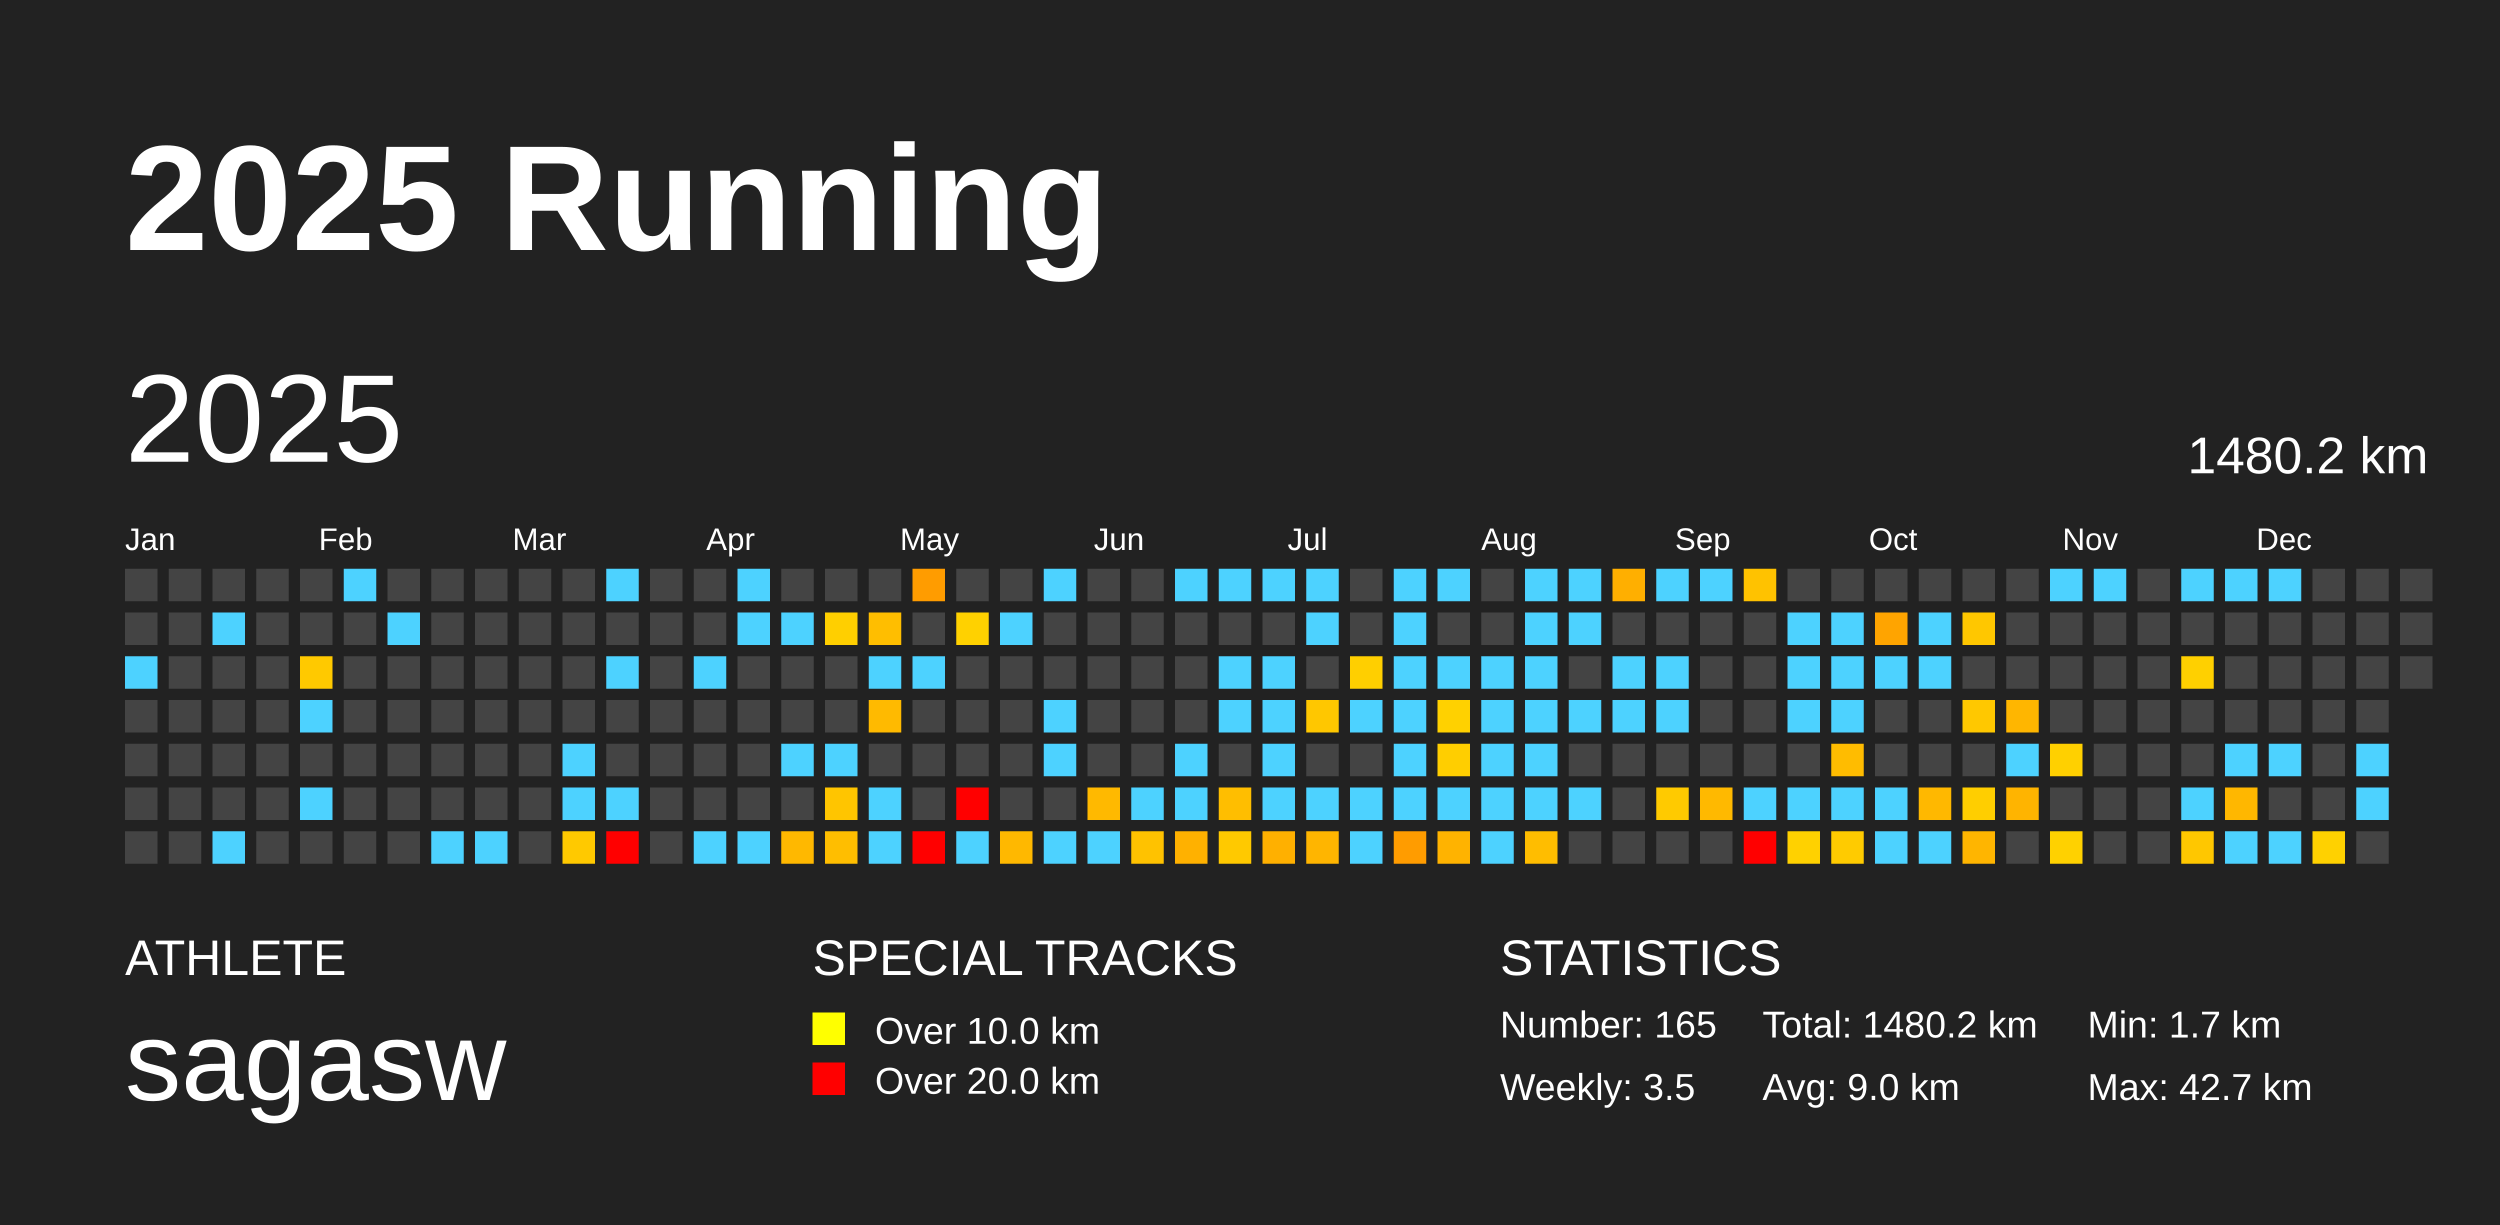
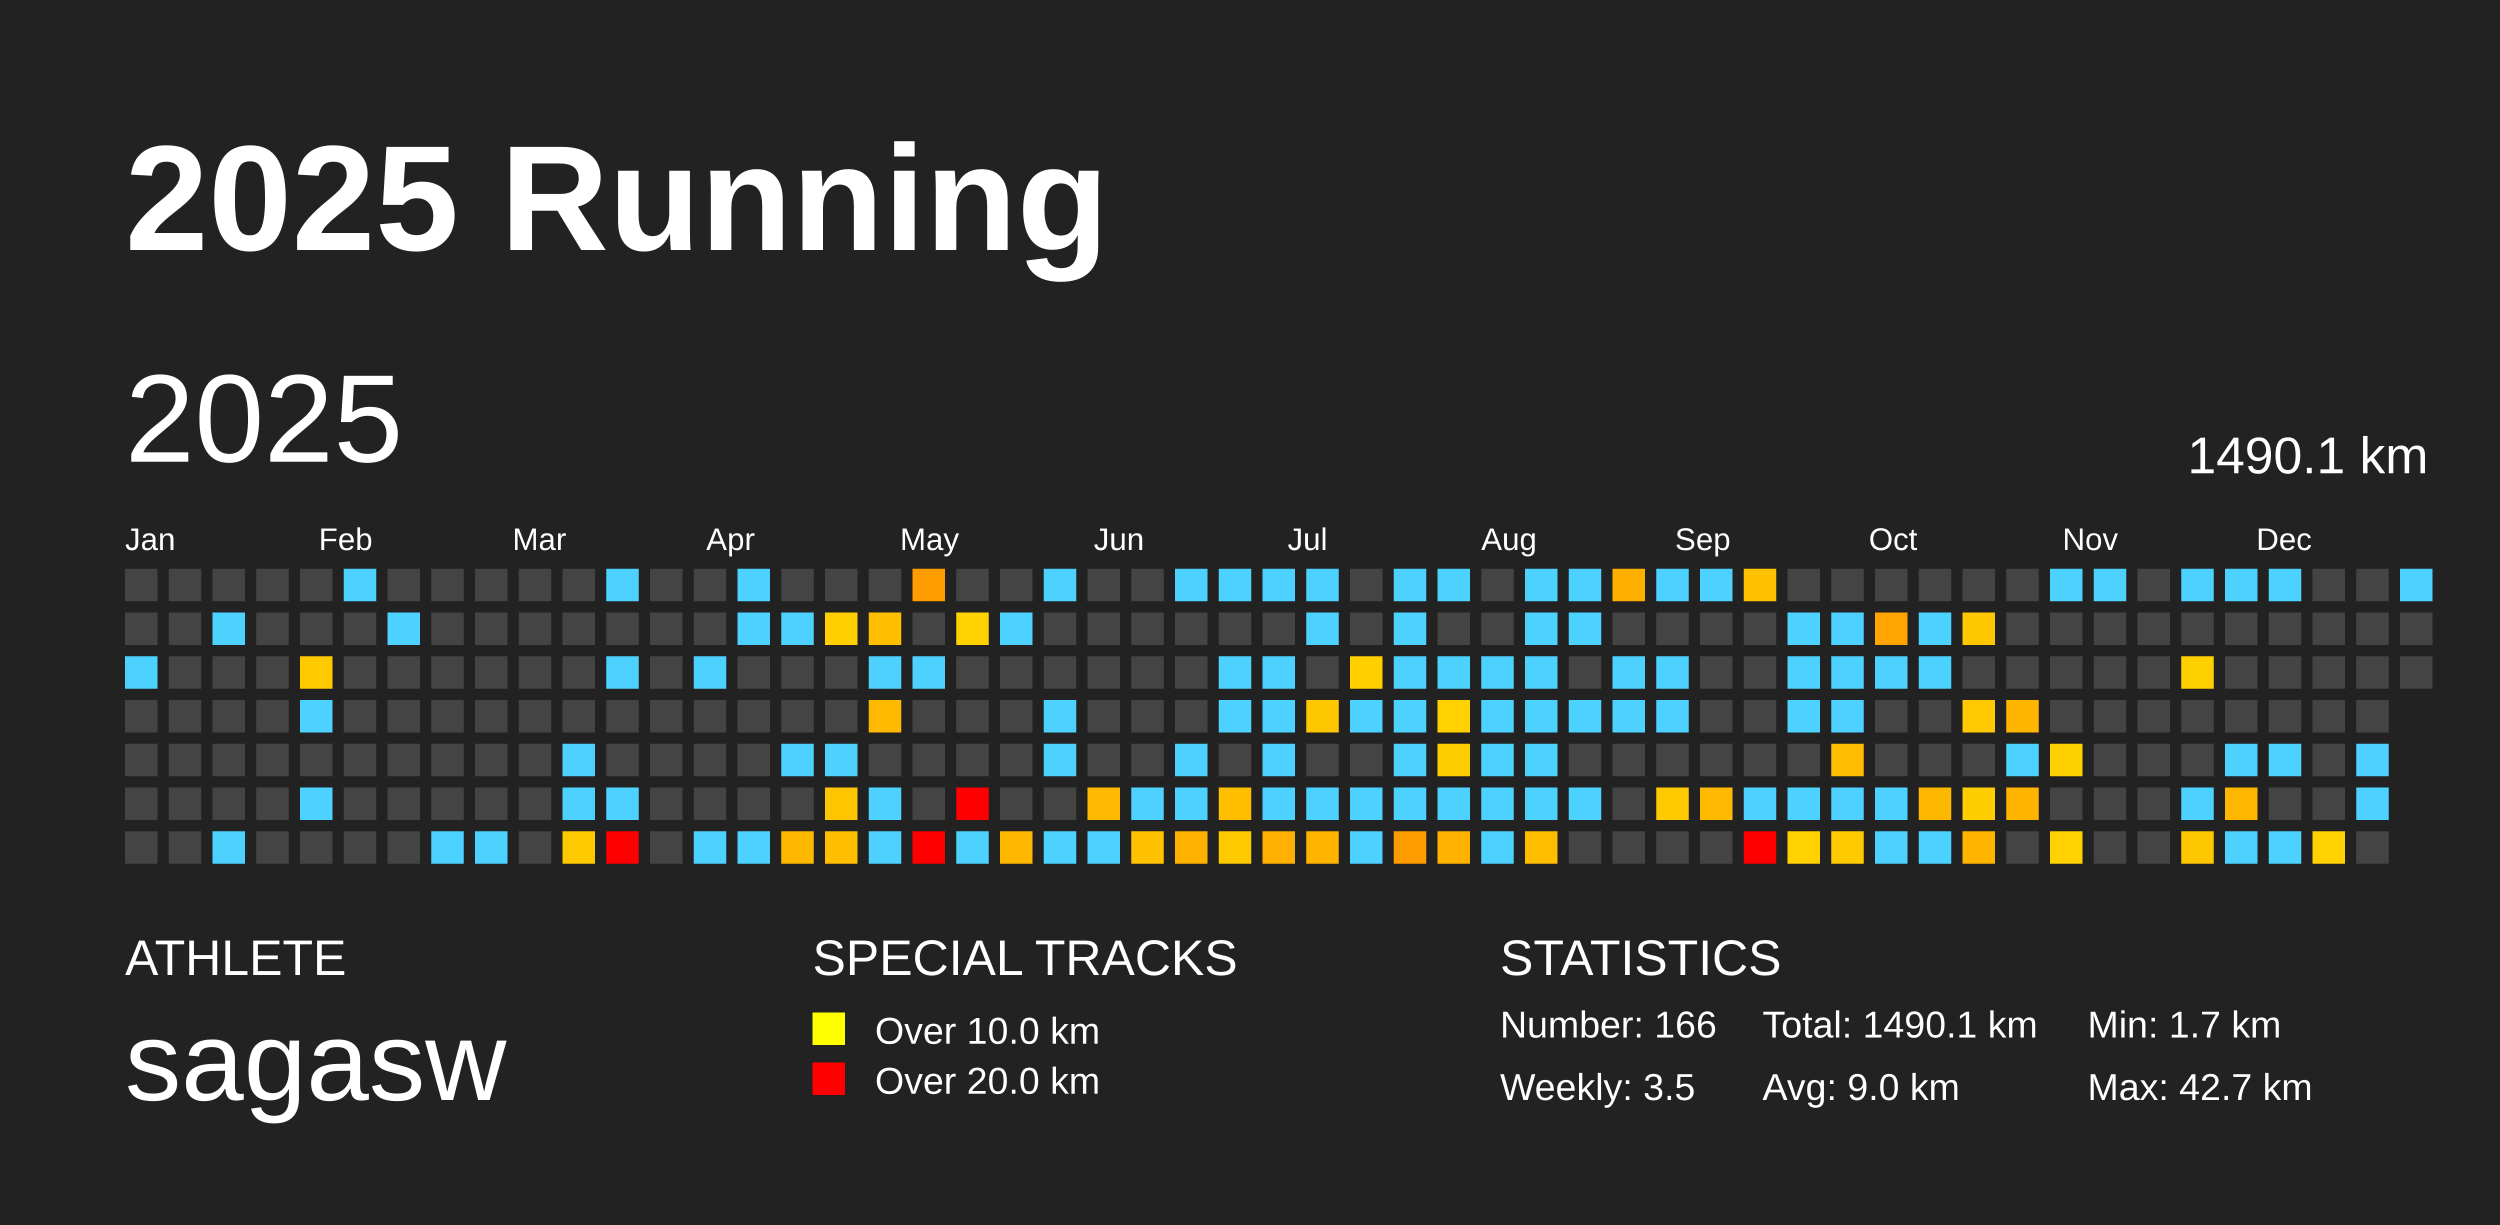
<svg xmlns="http://www.w3.org/2000/svg" baseProfile="full" height="98mm" version="1.1" viewBox="0,0,200,98" width="200mm">
  <defs />
  <rect fill="#222222" height="98" width="200" x="0" y="0" />
  <text fill="#FFFFFF" style="font-size:12px; font-family:Arial; font-weight:bold;" x="10" y="20">2025 Running</text>
  <text fill="#FFFFFF" style="font-size:4px; font-family:Arial" x="10" y="78">ATHLETE</text>
  <text fill="#FFFFFF" style="font-size:9px; font-family:Arial" x="10" y="88">sagasw</text>
  <text fill="#FFFFFF" style="font-size:4px; font-family:Arial" x="65" y="78">SPECIAL TRACKS</text>
  <rect fill="yellow" height="2.6" width="2.6" x="65" y="81" />
  <text fill="#FFFFFF" style="font-size:3px; font-family:Arial" x="70" y="83.5">Over 10.0 km</text>
  <rect fill="red" height="2.6" width="2.6" x="65" y="85" />
  <text fill="#FFFFFF" style="font-size:3px; font-family:Arial" x="70" y="87.5">Over 20.0 km</text>
  <text fill="#FFFFFF" style="font-size:4px; font-family:Arial" x="120" y="78">STATISTICS</text>
-   <text fill="#FFFFFF" style="font-size:3px; font-family:Arial" x="120" y="83">Number: 165</text>
+   <text fill="#FFFFFF" style="font-size:3px; font-family:Arial" x="120" y="83">Number: 166</text>
  <text fill="#FFFFFF" style="font-size:3px; font-family:Arial" x="120" y="88">Weekly: 3.5</text>
-   <text fill="#FFFFFF" style="font-size:3px; font-family:Arial" x="141" y="83">Total: 1480.2 km</text>
+   <text fill="#FFFFFF" style="font-size:3px; font-family:Arial" x="141" y="83">Total: 1490.1 km</text>
  <text fill="#FFFFFF" style="font-size:3px; font-family:Arial" x="141" y="88">Avg: 9.0 km</text>
  <text fill="#FFFFFF" style="font-size:3px; font-family:Arial" x="167" y="83">Min: 1.7 km</text>
  <text fill="#FFFFFF" style="font-size:3px; font-family:Arial" x="167" y="88">Max: 42.7 km</text>
  <text dominant-baseline="hanging" fill="#FFFFFF" style="font-size:10.0px; font-family:Arial;" x="10" y="30">2025</text>
-   <text dominant-baseline="hanging" fill="#FFFFFF" style="font-size:4.125px; font-family:Arial;" x="175" y="35">1480.2 km</text>
+   <text dominant-baseline="hanging" fill="#FFFFFF" style="font-size:4.125px; font-family:Arial;" x="175" y="35">1490.1 km</text>
  <text fill="#FFFFFF" style="font-size:2.5px; font-family:Arial" x="10.0" y="44">Jan</text>
  <text fill="#FFFFFF" style="font-size:2.5px; font-family:Arial" x="25.5" y="44">Feb</text>
  <text fill="#FFFFFF" style="font-size:2.5px; font-family:Arial" x="41.0" y="44">Mar</text>
  <text fill="#FFFFFF" style="font-size:2.5px; font-family:Arial" x="56.5" y="44">Apr</text>
  <text fill="#FFFFFF" style="font-size:2.5px; font-family:Arial" x="72.0" y="44">May</text>
  <text fill="#FFFFFF" style="font-size:2.5px; font-family:Arial" x="87.5" y="44">Jun</text>
  <text fill="#FFFFFF" style="font-size:2.5px; font-family:Arial" x="103.0" y="44">Jul</text>
  <text fill="#FFFFFF" style="font-size:2.5px; font-family:Arial" x="118.5" y="44">Aug</text>
  <text fill="#FFFFFF" style="font-size:2.5px; font-family:Arial" x="134.0" y="44">Sep</text>
  <text fill="#FFFFFF" style="font-size:2.5px; font-family:Arial" x="149.5" y="44">Oct</text>
  <text fill="#FFFFFF" style="font-size:2.5px; font-family:Arial" x="165.0" y="44">Nov</text>
  <text fill="#FFFFFF" style="font-size:2.5px; font-family:Arial" x="180.5" y="44">Dec</text>
  <rect fill="#444444" height="2.6" width="2.6" x="10.0" y="45.5" />
  <rect fill="#444444" height="2.6" width="2.6" x="10.0" y="49.0" />
  <rect fill="#4dd2ff" height="2.6" width="2.6" x="10.0" y="52.5" />
  <rect fill="#444444" height="2.6" width="2.6" x="10.0" y="56.0" />
  <rect fill="#444444" height="2.6" width="2.6" x="10.0" y="59.5" />
  <rect fill="#444444" height="2.6" width="2.6" x="10.0" y="63.0" />
  <rect fill="#444444" height="2.6" width="2.6" x="10.0" y="66.5" />
  <rect fill="#444444" height="2.6" width="2.6" x="13.5" y="45.5" />
  <rect fill="#444444" height="2.6" width="2.6" x="13.5" y="49.0" />
  <rect fill="#444444" height="2.6" width="2.6" x="13.5" y="52.5" />
  <rect fill="#444444" height="2.6" width="2.6" x="13.5" y="56.0" />
  <rect fill="#444444" height="2.6" width="2.6" x="13.5" y="59.5" />
  <rect fill="#444444" height="2.6" width="2.6" x="13.5" y="63.0" />
  <rect fill="#444444" height="2.6" width="2.6" x="13.5" y="66.5" />
  <rect fill="#444444" height="2.6" width="2.6" x="17.0" y="45.5" />
  <rect fill="#4dd2ff" height="2.6" width="2.6" x="17.0" y="49.0" />
  <rect fill="#444444" height="2.6" width="2.6" x="17.0" y="52.5" />
  <rect fill="#444444" height="2.6" width="2.6" x="17.0" y="56.0" />
  <rect fill="#444444" height="2.6" width="2.6" x="17.0" y="59.5" />
  <rect fill="#444444" height="2.6" width="2.6" x="17.0" y="63.0" />
  <rect fill="#4dd2ff" height="2.6" width="2.6" x="17.0" y="66.5" />
  <rect fill="#444444" height="2.6" width="2.6" x="20.5" y="45.5" />
  <rect fill="#444444" height="2.6" width="2.6" x="20.5" y="49.0" />
  <rect fill="#444444" height="2.6" width="2.6" x="20.5" y="52.5" />
  <rect fill="#444444" height="2.6" width="2.6" x="20.5" y="56.0" />
  <rect fill="#444444" height="2.6" width="2.6" x="20.5" y="59.5" />
  <rect fill="#444444" height="2.6" width="2.6" x="20.5" y="63.0" />
  <rect fill="#444444" height="2.6" width="2.6" x="20.5" y="66.5" />
  <rect fill="#444444" height="2.6" width="2.6" x="24.0" y="45.5" />
  <rect fill="#444444" height="2.6" width="2.6" x="24.0" y="49.0" />
  <rect fill="#ffc900" height="2.6" width="2.6" x="24.0" y="52.5" />
  <rect fill="#4dd2ff" height="2.6" width="2.6" x="24.0" y="56.0" />
  <rect fill="#444444" height="2.6" width="2.6" x="24.0" y="59.5" />
  <rect fill="#4dd2ff" height="2.6" width="2.6" x="24.0" y="63.0" />
  <rect fill="#444444" height="2.6" width="2.6" x="24.0" y="66.5" />
  <rect fill="#4dd2ff" height="2.6" width="2.6" x="27.5" y="45.5" />
  <rect fill="#444444" height="2.6" width="2.6" x="27.5" y="49.0" />
  <rect fill="#444444" height="2.6" width="2.6" x="27.5" y="52.5" />
  <rect fill="#444444" height="2.6" width="2.6" x="27.5" y="56.0" />
  <rect fill="#444444" height="2.6" width="2.6" x="27.5" y="59.5" />
  <rect fill="#444444" height="2.6" width="2.6" x="27.5" y="63.0" />
  <rect fill="#444444" height="2.6" width="2.6" x="27.5" y="66.5" />
  <rect fill="#444444" height="2.6" width="2.6" x="31.0" y="45.5" />
  <rect fill="#4dd2ff" height="2.6" width="2.6" x="31.0" y="49.0" />
  <rect fill="#444444" height="2.6" width="2.6" x="31.0" y="52.5" />
  <rect fill="#444444" height="2.6" width="2.6" x="31.0" y="56.0" />
  <rect fill="#444444" height="2.6" width="2.6" x="31.0" y="59.5" />
  <rect fill="#444444" height="2.6" width="2.6" x="31.0" y="63.0" />
  <rect fill="#444444" height="2.6" width="2.6" x="31.0" y="66.5" />
  <rect fill="#444444" height="2.6" width="2.6" x="34.5" y="45.5" />
  <rect fill="#444444" height="2.6" width="2.6" x="34.5" y="49.0" />
  <rect fill="#444444" height="2.6" width="2.6" x="34.5" y="52.5" />
  <rect fill="#444444" height="2.6" width="2.6" x="34.5" y="56.0" />
  <rect fill="#444444" height="2.6" width="2.6" x="34.5" y="59.5" />
  <rect fill="#444444" height="2.6" width="2.6" x="34.5" y="63.0" />
  <rect fill="#4dd2ff" height="2.6" width="2.6" x="34.5" y="66.5" />
  <rect fill="#444444" height="2.6" width="2.6" x="38.0" y="45.5" />
  <rect fill="#444444" height="2.6" width="2.6" x="38.0" y="49.0" />
  <rect fill="#444444" height="2.6" width="2.6" x="38.0" y="52.5" />
  <rect fill="#444444" height="2.6" width="2.6" x="38.0" y="56.0" />
  <rect fill="#444444" height="2.6" width="2.6" x="38.0" y="59.5" />
  <rect fill="#444444" height="2.6" width="2.6" x="38.0" y="63.0" />
  <rect fill="#4dd2ff" height="2.6" width="2.6" x="38.0" y="66.5" />
  <rect fill="#444444" height="2.6" width="2.6" x="41.5" y="45.5" />
  <rect fill="#444444" height="2.6" width="2.6" x="41.5" y="49.0" />
  <rect fill="#444444" height="2.6" width="2.6" x="41.5" y="52.5" />
  <rect fill="#444444" height="2.6" width="2.6" x="41.5" y="56.0" />
  <rect fill="#444444" height="2.6" width="2.6" x="41.5" y="59.5" />
  <rect fill="#444444" height="2.6" width="2.6" x="41.5" y="63.0" />
  <rect fill="#444444" height="2.6" width="2.6" x="41.5" y="66.5" />
  <rect fill="#444444" height="2.6" width="2.6" x="45.0" y="45.5" />
  <rect fill="#444444" height="2.6" width="2.6" x="45.0" y="49.0" />
  <rect fill="#444444" height="2.6" width="2.6" x="45.0" y="52.5" />
  <rect fill="#444444" height="2.6" width="2.6" x="45.0" y="56.0" />
  <rect fill="#4dd2ff" height="2.6" width="2.6" x="45.0" y="59.5" />
  <rect fill="#4dd2ff" height="2.6" width="2.6" x="45.0" y="63.0" />
  <rect fill="#ffc900" height="2.6" width="2.6" x="45.0" y="66.5" />
  <rect fill="#4dd2ff" height="2.6" width="2.6" x="48.5" y="45.5" />
  <rect fill="#444444" height="2.6" width="2.6" x="48.5" y="49.0" />
  <rect fill="#4dd2ff" height="2.6" width="2.6" x="48.5" y="52.5" />
  <rect fill="#444444" height="2.6" width="2.6" x="48.5" y="56.0" />
  <rect fill="#444444" height="2.6" width="2.6" x="48.5" y="59.5" />
  <rect fill="#4dd2ff" height="2.6" width="2.6" x="48.5" y="63.0" />
  <rect fill="red" height="2.6" width="2.6" x="48.5" y="66.5" />
  <rect fill="#444444" height="2.6" width="2.6" x="52.0" y="45.5" />
  <rect fill="#444444" height="2.6" width="2.6" x="52.0" y="49.0" />
  <rect fill="#444444" height="2.6" width="2.6" x="52.0" y="52.5" />
  <rect fill="#444444" height="2.6" width="2.6" x="52.0" y="56.0" />
  <rect fill="#444444" height="2.6" width="2.6" x="52.0" y="59.5" />
  <rect fill="#444444" height="2.6" width="2.6" x="52.0" y="63.0" />
  <rect fill="#444444" height="2.6" width="2.6" x="52.0" y="66.5" />
  <rect fill="#444444" height="2.6" width="2.6" x="55.5" y="45.5" />
  <rect fill="#444444" height="2.6" width="2.6" x="55.5" y="49.0" />
  <rect fill="#4dd2ff" height="2.6" width="2.6" x="55.5" y="52.5" />
  <rect fill="#444444" height="2.6" width="2.6" x="55.5" y="56.0" />
  <rect fill="#444444" height="2.6" width="2.6" x="55.5" y="59.5" />
  <rect fill="#444444" height="2.6" width="2.6" x="55.5" y="63.0" />
  <rect fill="#4dd2ff" height="2.6" width="2.6" x="55.5" y="66.5" />
  <rect fill="#4dd2ff" height="2.6" width="2.6" x="59.0" y="45.5" />
  <rect fill="#4dd2ff" height="2.6" width="2.6" x="59.0" y="49.0" />
  <rect fill="#444444" height="2.6" width="2.6" x="59.0" y="52.5" />
  <rect fill="#444444" height="2.6" width="2.6" x="59.0" y="56.0" />
  <rect fill="#444444" height="2.6" width="2.6" x="59.0" y="59.5" />
  <rect fill="#444444" height="2.6" width="2.6" x="59.0" y="63.0" />
  <rect fill="#4dd2ff" height="2.6" width="2.6" x="59.0" y="66.5" />
  <rect fill="#444444" height="2.6" width="2.6" x="62.5" y="45.5" />
  <rect fill="#4dd2ff" height="2.6" width="2.6" x="62.5" y="49.0" />
  <rect fill="#444444" height="2.6" width="2.6" x="62.5" y="52.5" />
  <rect fill="#444444" height="2.6" width="2.6" x="62.5" y="56.0" />
  <rect fill="#4dd2ff" height="2.6" width="2.6" x="62.5" y="59.5" />
  <rect fill="#444444" height="2.6" width="2.6" x="62.5" y="63.0" />
  <rect fill="#ffb800" height="2.6" width="2.6" x="62.5" y="66.5" />
  <rect fill="#444444" height="2.6" width="2.6" x="66.0" y="45.5" />
  <rect fill="#ffcf00" height="2.6" width="2.6" x="66.0" y="49.0" />
  <rect fill="#444444" height="2.6" width="2.6" x="66.0" y="52.5" />
  <rect fill="#444444" height="2.6" width="2.6" x="66.0" y="56.0" />
  <rect fill="#4dd2ff" height="2.6" width="2.6" x="66.0" y="59.5" />
  <rect fill="#ffc500" height="2.6" width="2.6" x="66.0" y="63.0" />
  <rect fill="#ffbe00" height="2.6" width="2.6" x="66.0" y="66.5" />
  <rect fill="#444444" height="2.6" width="2.6" x="69.5" y="45.5" />
  <rect fill="#ffbe00" height="2.6" width="2.6" x="69.5" y="49.0" />
  <rect fill="#4dd2ff" height="2.6" width="2.6" x="69.5" y="52.5" />
  <rect fill="#ffba00" height="2.6" width="2.6" x="69.5" y="56.0" />
  <rect fill="#444444" height="2.6" width="2.6" x="69.5" y="59.5" />
  <rect fill="#4dd2ff" height="2.6" width="2.6" x="69.5" y="63.0" />
  <rect fill="#4dd2ff" height="2.6" width="2.6" x="69.5" y="66.5" />
  <rect fill="#ff9c00" height="2.6" width="2.6" x="73.0" y="45.5" />
  <rect fill="#444444" height="2.6" width="2.6" x="73.0" y="49.0" />
  <rect fill="#4dd2ff" height="2.6" width="2.6" x="73.0" y="52.5" />
  <rect fill="#444444" height="2.6" width="2.6" x="73.0" y="56.0" />
  <rect fill="#444444" height="2.6" width="2.6" x="73.0" y="59.5" />
  <rect fill="#444444" height="2.6" width="2.6" x="73.0" y="63.0" />
  <rect fill="red" height="2.6" width="2.6" x="73.0" y="66.5" />
  <rect fill="#444444" height="2.6" width="2.6" x="76.5" y="45.5" />
  <rect fill="#ffd100" height="2.6" width="2.6" x="76.5" y="49.0" />
  <rect fill="#444444" height="2.6" width="2.6" x="76.5" y="52.5" />
  <rect fill="#444444" height="2.6" width="2.6" x="76.5" y="56.0" />
  <rect fill="#444444" height="2.6" width="2.6" x="76.5" y="59.5" />
  <rect fill="red" height="2.6" width="2.6" x="76.5" y="63.0" />
  <rect fill="#4dd2ff" height="2.6" width="2.6" x="76.5" y="66.5" />
  <rect fill="#444444" height="2.6" width="2.6" x="80.0" y="45.5" />
  <rect fill="#4dd2ff" height="2.6" width="2.6" x="80.0" y="49.0" />
  <rect fill="#444444" height="2.6" width="2.6" x="80.0" y="52.5" />
  <rect fill="#444444" height="2.6" width="2.6" x="80.0" y="56.0" />
  <rect fill="#444444" height="2.6" width="2.6" x="80.0" y="59.5" />
  <rect fill="#444444" height="2.6" width="2.6" x="80.0" y="63.0" />
  <rect fill="#ffb800" height="2.6" width="2.6" x="80.0" y="66.5" />
  <rect fill="#4dd2ff" height="2.6" width="2.6" x="83.5" y="45.5" />
  <rect fill="#444444" height="2.6" width="2.6" x="83.5" y="49.0" />
  <rect fill="#444444" height="2.6" width="2.6" x="83.5" y="52.5" />
  <rect fill="#4dd2ff" height="2.6" width="2.6" x="83.5" y="56.0" />
  <rect fill="#4dd2ff" height="2.6" width="2.6" x="83.5" y="59.5" />
  <rect fill="#444444" height="2.6" width="2.6" x="83.5" y="63.0" />
  <rect fill="#4dd2ff" height="2.6" width="2.6" x="83.5" y="66.5" />
  <rect fill="#444444" height="2.6" width="2.6" x="87.0" y="45.5" />
  <rect fill="#444444" height="2.6" width="2.6" x="87.0" y="49.0" />
  <rect fill="#444444" height="2.6" width="2.6" x="87.0" y="52.5" />
  <rect fill="#444444" height="2.6" width="2.6" x="87.0" y="56.0" />
  <rect fill="#444444" height="2.6" width="2.6" x="87.0" y="59.5" />
  <rect fill="#ffb900" height="2.6" width="2.6" x="87.0" y="63.0" />
  <rect fill="#4dd2ff" height="2.6" width="2.6" x="87.0" y="66.5" />
  <rect fill="#444444" height="2.6" width="2.6" x="90.5" y="45.5" />
  <rect fill="#444444" height="2.6" width="2.6" x="90.5" y="49.0" />
  <rect fill="#444444" height="2.6" width="2.6" x="90.5" y="52.5" />
  <rect fill="#444444" height="2.6" width="2.6" x="90.5" y="56.0" />
  <rect fill="#444444" height="2.6" width="2.6" x="90.5" y="59.5" />
  <rect fill="#4dd2ff" height="2.6" width="2.6" x="90.5" y="63.0" />
  <rect fill="#ffc200" height="2.6" width="2.6" x="90.5" y="66.5" />
  <rect fill="#4dd2ff" height="2.6" width="2.6" x="94.0" y="45.5" />
  <rect fill="#444444" height="2.6" width="2.6" x="94.0" y="49.0" />
  <rect fill="#444444" height="2.6" width="2.6" x="94.0" y="52.5" />
  <rect fill="#444444" height="2.6" width="2.6" x="94.0" y="56.0" />
  <rect fill="#4dd2ff" height="2.6" width="2.6" x="94.0" y="59.5" />
  <rect fill="#4dd2ff" height="2.6" width="2.6" x="94.0" y="63.0" />
  <rect fill="#ffb100" height="2.6" width="2.6" x="94.0" y="66.5" />
  <rect fill="#4dd2ff" height="2.6" width="2.6" x="97.5" y="45.5" />
  <rect fill="#444444" height="2.6" width="2.6" x="97.5" y="49.0" />
  <rect fill="#4dd2ff" height="2.6" width="2.6" x="97.5" y="52.5" />
  <rect fill="#4dd2ff" height="2.6" width="2.6" x="97.5" y="56.0" />
  <rect fill="#444444" height="2.6" width="2.6" x="97.5" y="59.5" />
  <rect fill="#ffbe00" height="2.6" width="2.6" x="97.5" y="63.0" />
  <rect fill="#ffc900" height="2.6" width="2.6" x="97.5" y="66.5" />
  <rect fill="#4dd2ff" height="2.6" width="2.6" x="101.0" y="45.5" />
  <rect fill="#444444" height="2.6" width="2.6" x="101.0" y="49.0" />
  <rect fill="#4dd2ff" height="2.6" width="2.6" x="101.0" y="52.5" />
  <rect fill="#4dd2ff" height="2.6" width="2.6" x="101.0" y="56.0" />
  <rect fill="#4dd2ff" height="2.6" width="2.6" x="101.0" y="59.5" />
  <rect fill="#4dd2ff" height="2.6" width="2.6" x="101.0" y="63.0" />
  <rect fill="#ffb000" height="2.6" width="2.6" x="101.0" y="66.5" />
  <rect fill="#4dd2ff" height="2.6" width="2.6" x="104.5" y="45.5" />
  <rect fill="#4dd2ff" height="2.6" width="2.6" x="104.5" y="49.0" />
  <rect fill="#444444" height="2.6" width="2.6" x="104.5" y="52.5" />
  <rect fill="#ffc700" height="2.6" width="2.6" x="104.5" y="56.0" />
  <rect fill="#444444" height="2.6" width="2.6" x="104.5" y="59.5" />
  <rect fill="#4dd2ff" height="2.6" width="2.6" x="104.5" y="63.0" />
  <rect fill="#ffb500" height="2.6" width="2.6" x="104.5" y="66.5" />
  <rect fill="#444444" height="2.6" width="2.6" x="108.0" y="45.5" />
  <rect fill="#444444" height="2.6" width="2.6" x="108.0" y="49.0" />
  <rect fill="#ffcf00" height="2.6" width="2.6" x="108.0" y="52.5" />
  <rect fill="#4dd2ff" height="2.6" width="2.6" x="108.0" y="56.0" />
  <rect fill="#444444" height="2.6" width="2.6" x="108.0" y="59.5" />
  <rect fill="#4dd2ff" height="2.6" width="2.6" x="108.0" y="63.0" />
  <rect fill="#4dd2ff" height="2.6" width="2.6" x="108.0" y="66.5" />
  <rect fill="#4dd2ff" height="2.6" width="2.6" x="111.5" y="45.5" />
  <rect fill="#4dd2ff" height="2.6" width="2.6" x="111.5" y="49.0" />
  <rect fill="#4dd2ff" height="2.6" width="2.6" x="111.5" y="52.5" />
  <rect fill="#4dd2ff" height="2.6" width="2.6" x="111.5" y="56.0" />
  <rect fill="#4dd2ff" height="2.6" width="2.6" x="111.5" y="59.5" />
  <rect fill="#4dd2ff" height="2.6" width="2.6" x="111.5" y="63.0" />
  <rect fill="#ff9c00" height="2.6" width="2.6" x="111.5" y="66.5" />
  <rect fill="#4dd2ff" height="2.6" width="2.6" x="115.0" y="45.5" />
  <rect fill="#444444" height="2.6" width="2.6" x="115.0" y="49.0" />
  <rect fill="#4dd2ff" height="2.6" width="2.6" x="115.0" y="52.5" />
  <rect fill="#ffd100" height="2.6" width="2.6" x="115.0" y="56.0" />
  <rect fill="#ffce00" height="2.6" width="2.6" x="115.0" y="59.5" />
  <rect fill="#4dd2ff" height="2.6" width="2.6" x="115.0" y="63.0" />
  <rect fill="#ffb300" height="2.6" width="2.6" x="115.0" y="66.5" />
  <rect fill="#444444" height="2.6" width="2.6" x="118.5" y="45.5" />
  <rect fill="#444444" height="2.6" width="2.6" x="118.5" y="49.0" />
  <rect fill="#4dd2ff" height="2.6" width="2.6" x="118.5" y="52.5" />
  <rect fill="#4dd2ff" height="2.6" width="2.6" x="118.5" y="56.0" />
  <rect fill="#4dd2ff" height="2.6" width="2.6" x="118.5" y="59.5" />
  <rect fill="#4dd2ff" height="2.6" width="2.6" x="118.5" y="63.0" />
  <rect fill="#4dd2ff" height="2.6" width="2.6" x="118.5" y="66.5" />
  <rect fill="#4dd2ff" height="2.6" width="2.6" x="122.0" y="45.5" />
  <rect fill="#4dd2ff" height="2.6" width="2.6" x="122.0" y="49.0" />
  <rect fill="#4dd2ff" height="2.6" width="2.6" x="122.0" y="52.5" />
  <rect fill="#4dd2ff" height="2.6" width="2.6" x="122.0" y="56.0" />
  <rect fill="#4dd2ff" height="2.6" width="2.6" x="122.0" y="59.5" />
  <rect fill="#4dd2ff" height="2.6" width="2.6" x="122.0" y="63.0" />
  <rect fill="#ffbd00" height="2.6" width="2.6" x="122.0" y="66.5" />
  <rect fill="#4dd2ff" height="2.6" width="2.6" x="125.5" y="45.5" />
  <rect fill="#4dd2ff" height="2.6" width="2.6" x="125.5" y="49.0" />
  <rect fill="#444444" height="2.6" width="2.6" x="125.5" y="52.5" />
  <rect fill="#4dd2ff" height="2.6" width="2.6" x="125.5" y="56.0" />
  <rect fill="#444444" height="2.6" width="2.6" x="125.5" y="59.5" />
  <rect fill="#4dd2ff" height="2.6" width="2.6" x="125.5" y="63.0" />
  <rect fill="#444444" height="2.6" width="2.6" x="125.5" y="66.5" />
  <rect fill="#ffaf00" height="2.6" width="2.6" x="129.0" y="45.5" />
  <rect fill="#444444" height="2.6" width="2.6" x="129.0" y="49.0" />
  <rect fill="#4dd2ff" height="2.6" width="2.6" x="129.0" y="52.5" />
  <rect fill="#4dd2ff" height="2.6" width="2.6" x="129.0" y="56.0" />
  <rect fill="#444444" height="2.6" width="2.6" x="129.0" y="59.5" />
  <rect fill="#444444" height="2.6" width="2.6" x="129.0" y="63.0" />
  <rect fill="#444444" height="2.6" width="2.6" x="129.0" y="66.5" />
  <rect fill="#4dd2ff" height="2.6" width="2.6" x="132.5" y="45.5" />
  <rect fill="#444444" height="2.6" width="2.6" x="132.5" y="49.0" />
  <rect fill="#4dd2ff" height="2.6" width="2.6" x="132.5" y="52.5" />
  <rect fill="#4dd2ff" height="2.6" width="2.6" x="132.5" y="56.0" />
  <rect fill="#444444" height="2.6" width="2.6" x="132.5" y="59.5" />
  <rect fill="#ffca00" height="2.6" width="2.6" x="132.5" y="63.0" />
  <rect fill="#444444" height="2.6" width="2.6" x="132.5" y="66.5" />
  <rect fill="#4dd2ff" height="2.6" width="2.6" x="136.0" y="45.5" />
  <rect fill="#444444" height="2.6" width="2.6" x="136.0" y="49.0" />
  <rect fill="#444444" height="2.6" width="2.6" x="136.0" y="52.5" />
  <rect fill="#444444" height="2.6" width="2.6" x="136.0" y="56.0" />
  <rect fill="#444444" height="2.6" width="2.6" x="136.0" y="59.5" />
  <rect fill="#ffb900" height="2.6" width="2.6" x="136.0" y="63.0" />
  <rect fill="#444444" height="2.6" width="2.6" x="136.0" y="66.5" />
  <rect fill="#ffc200" height="2.6" width="2.6" x="139.5" y="45.5" />
  <rect fill="#444444" height="2.6" width="2.6" x="139.5" y="49.0" />
  <rect fill="#444444" height="2.6" width="2.6" x="139.5" y="52.5" />
  <rect fill="#444444" height="2.6" width="2.6" x="139.5" y="56.0" />
  <rect fill="#444444" height="2.6" width="2.6" x="139.5" y="59.5" />
  <rect fill="#4dd2ff" height="2.6" width="2.6" x="139.5" y="63.0" />
  <rect fill="red" height="2.6" width="2.6" x="139.5" y="66.5" />
  <rect fill="#444444" height="2.6" width="2.6" x="143.0" y="45.5" />
  <rect fill="#4dd2ff" height="2.6" width="2.6" x="143.0" y="49.0" />
  <rect fill="#4dd2ff" height="2.6" width="2.6" x="143.0" y="52.5" />
  <rect fill="#4dd2ff" height="2.6" width="2.6" x="143.0" y="56.0" />
  <rect fill="#444444" height="2.6" width="2.6" x="143.0" y="59.5" />
  <rect fill="#4dd2ff" height="2.6" width="2.6" x="143.0" y="63.0" />
  <rect fill="#ffd100" height="2.6" width="2.6" x="143.0" y="66.5" />
  <rect fill="#444444" height="2.6" width="2.6" x="146.5" y="45.5" />
  <rect fill="#4dd2ff" height="2.6" width="2.6" x="146.5" y="49.0" />
  <rect fill="#4dd2ff" height="2.6" width="2.6" x="146.5" y="52.5" />
  <rect fill="#4dd2ff" height="2.6" width="2.6" x="146.5" y="56.0" />
  <rect fill="#ffbc00" height="2.6" width="2.6" x="146.5" y="59.5" />
  <rect fill="#4dd2ff" height="2.6" width="2.6" x="146.5" y="63.0" />
  <rect fill="#ffcb00" height="2.6" width="2.6" x="146.5" y="66.5" />
  <rect fill="#444444" height="2.6" width="2.6" x="150.0" y="45.5" />
  <rect fill="#ffa400" height="2.6" width="2.6" x="150.0" y="49.0" />
  <rect fill="#4dd2ff" height="2.6" width="2.6" x="150.0" y="52.5" />
  <rect fill="#444444" height="2.6" width="2.6" x="150.0" y="56.0" />
  <rect fill="#444444" height="2.6" width="2.6" x="150.0" y="59.5" />
  <rect fill="#4dd2ff" height="2.6" width="2.6" x="150.0" y="63.0" />
  <rect fill="#4dd2ff" height="2.6" width="2.6" x="150.0" y="66.5" />
  <rect fill="#444444" height="2.6" width="2.6" x="153.5" y="45.5" />
  <rect fill="#4dd2ff" height="2.6" width="2.6" x="153.5" y="49.0" />
  <rect fill="#4dd2ff" height="2.6" width="2.6" x="153.5" y="52.5" />
  <rect fill="#444444" height="2.6" width="2.6" x="153.5" y="56.0" />
  <rect fill="#444444" height="2.6" width="2.6" x="153.5" y="59.5" />
  <rect fill="#ffb800" height="2.6" width="2.6" x="153.5" y="63.0" />
  <rect fill="#4dd2ff" height="2.6" width="2.6" x="153.5" y="66.5" />
  <rect fill="#444444" height="2.6" width="2.6" x="157.0" y="45.5" />
  <rect fill="#ffc700" height="2.6" width="2.6" x="157.0" y="49.0" />
  <rect fill="#444444" height="2.6" width="2.6" x="157.0" y="52.5" />
  <rect fill="#ffc800" height="2.6" width="2.6" x="157.0" y="56.0" />
  <rect fill="#444444" height="2.6" width="2.6" x="157.0" y="59.5" />
  <rect fill="#ffce00" height="2.6" width="2.6" x="157.0" y="63.0" />
  <rect fill="#ffb500" height="2.6" width="2.6" x="157.0" y="66.5" />
  <rect fill="#444444" height="2.6" width="2.6" x="160.5" y="45.5" />
  <rect fill="#444444" height="2.6" width="2.6" x="160.5" y="49.0" />
  <rect fill="#444444" height="2.6" width="2.6" x="160.5" y="52.5" />
  <rect fill="#ffb600" height="2.6" width="2.6" x="160.5" y="56.0" />
  <rect fill="#4dd2ff" height="2.6" width="2.6" x="160.5" y="59.5" />
  <rect fill="#ffb400" height="2.6" width="2.6" x="160.5" y="63.0" />
  <rect fill="#444444" height="2.6" width="2.6" x="160.5" y="66.5" />
  <rect fill="#4dd2ff" height="2.6" width="2.6" x="164.0" y="45.5" />
  <rect fill="#444444" height="2.6" width="2.6" x="164.0" y="49.0" />
  <rect fill="#444444" height="2.6" width="2.6" x="164.0" y="52.5" />
  <rect fill="#444444" height="2.6" width="2.6" x="164.0" y="56.0" />
  <rect fill="#ffd000" height="2.6" width="2.6" x="164.0" y="59.5" />
  <rect fill="#444444" height="2.6" width="2.6" x="164.0" y="63.0" />
  <rect fill="#ffd100" height="2.6" width="2.6" x="164.0" y="66.5" />
  <rect fill="#4dd2ff" height="2.6" width="2.6" x="167.5" y="45.5" />
  <rect fill="#444444" height="2.6" width="2.6" x="167.5" y="49.0" />
  <rect fill="#444444" height="2.6" width="2.6" x="167.5" y="52.5" />
  <rect fill="#444444" height="2.6" width="2.6" x="167.5" y="56.0" />
  <rect fill="#444444" height="2.6" width="2.6" x="167.5" y="59.5" />
  <rect fill="#444444" height="2.6" width="2.6" x="167.5" y="63.0" />
  <rect fill="#444444" height="2.6" width="2.6" x="167.5" y="66.5" />
  <rect fill="#444444" height="2.6" width="2.6" x="171.0" y="45.5" />
  <rect fill="#444444" height="2.6" width="2.6" x="171.0" y="49.0" />
  <rect fill="#444444" height="2.6" width="2.6" x="171.0" y="52.5" />
  <rect fill="#444444" height="2.6" width="2.6" x="171.0" y="56.0" />
  <rect fill="#444444" height="2.6" width="2.6" x="171.0" y="59.5" />
  <rect fill="#444444" height="2.6" width="2.6" x="171.0" y="63.0" />
  <rect fill="#444444" height="2.6" width="2.6" x="171.0" y="66.5" />
  <rect fill="#4dd2ff" height="2.6" width="2.6" x="174.5" y="45.5" />
  <rect fill="#444444" height="2.6" width="2.6" x="174.5" y="49.0" />
  <rect fill="#ffd000" height="2.6" width="2.6" x="174.5" y="52.5" />
  <rect fill="#444444" height="2.6" width="2.6" x="174.5" y="56.0" />
  <rect fill="#444444" height="2.6" width="2.6" x="174.5" y="59.5" />
  <rect fill="#4dd2ff" height="2.6" width="2.6" x="174.5" y="63.0" />
  <rect fill="#ffc700" height="2.6" width="2.6" x="174.5" y="66.5" />
  <rect fill="#4dd2ff" height="2.6" width="2.6" x="178.0" y="45.5" />
  <rect fill="#444444" height="2.6" width="2.6" x="178.0" y="49.0" />
  <rect fill="#444444" height="2.6" width="2.6" x="178.0" y="52.5" />
  <rect fill="#444444" height="2.6" width="2.6" x="178.0" y="56.0" />
  <rect fill="#4dd2ff" height="2.6" width="2.6" x="178.0" y="59.5" />
  <rect fill="#ffb700" height="2.6" width="2.6" x="178.0" y="63.0" />
  <rect fill="#4dd2ff" height="2.6" width="2.6" x="178.0" y="66.5" />
  <rect fill="#4dd2ff" height="2.6" width="2.6" x="181.5" y="45.5" />
  <rect fill="#444444" height="2.6" width="2.6" x="181.5" y="49.0" />
  <rect fill="#444444" height="2.6" width="2.6" x="181.5" y="52.5" />
  <rect fill="#444444" height="2.6" width="2.6" x="181.5" y="56.0" />
  <rect fill="#4dd2ff" height="2.6" width="2.6" x="181.5" y="59.5" />
  <rect fill="#444444" height="2.6" width="2.6" x="181.5" y="63.0" />
  <rect fill="#4dd2ff" height="2.6" width="2.6" x="181.5" y="66.5" />
  <rect fill="#444444" height="2.6" width="2.6" x="185.0" y="45.5" />
  <rect fill="#444444" height="2.6" width="2.6" x="185.0" y="49.0" />
  <rect fill="#444444" height="2.6" width="2.6" x="185.0" y="52.5" />
  <rect fill="#444444" height="2.6" width="2.6" x="185.0" y="56.0" />
  <rect fill="#444444" height="2.6" width="2.6" x="185.0" y="59.5" />
  <rect fill="#444444" height="2.6" width="2.6" x="185.0" y="63.0" />
  <rect fill="#ffd100" height="2.6" width="2.6" x="185.0" y="66.5" />
  <rect fill="#444444" height="2.6" width="2.6" x="188.5" y="45.5" />
  <rect fill="#444444" height="2.6" width="2.6" x="188.5" y="49.0" />
  <rect fill="#444444" height="2.6" width="2.6" x="188.5" y="52.5" />
  <rect fill="#444444" height="2.6" width="2.6" x="188.5" y="56.0" />
  <rect fill="#4dd2ff" height="2.6" width="2.6" x="188.5" y="59.5" />
  <rect fill="#4dd2ff" height="2.6" width="2.6" x="188.5" y="63.0" />
  <rect fill="#444444" height="2.6" width="2.6" x="188.5" y="66.5" />
-   <rect fill="#444444" height="2.6" width="2.6" x="192.0" y="45.5" />
+   <rect fill="#4dd2ff" height="2.6" width="2.6" x="192.0" y="45.5" />
  <rect fill="#444444" height="2.6" width="2.6" x="192.0" y="49.0" />
  <rect fill="#444444" height="2.6" width="2.6" x="192.0" y="52.5" />
</svg>
